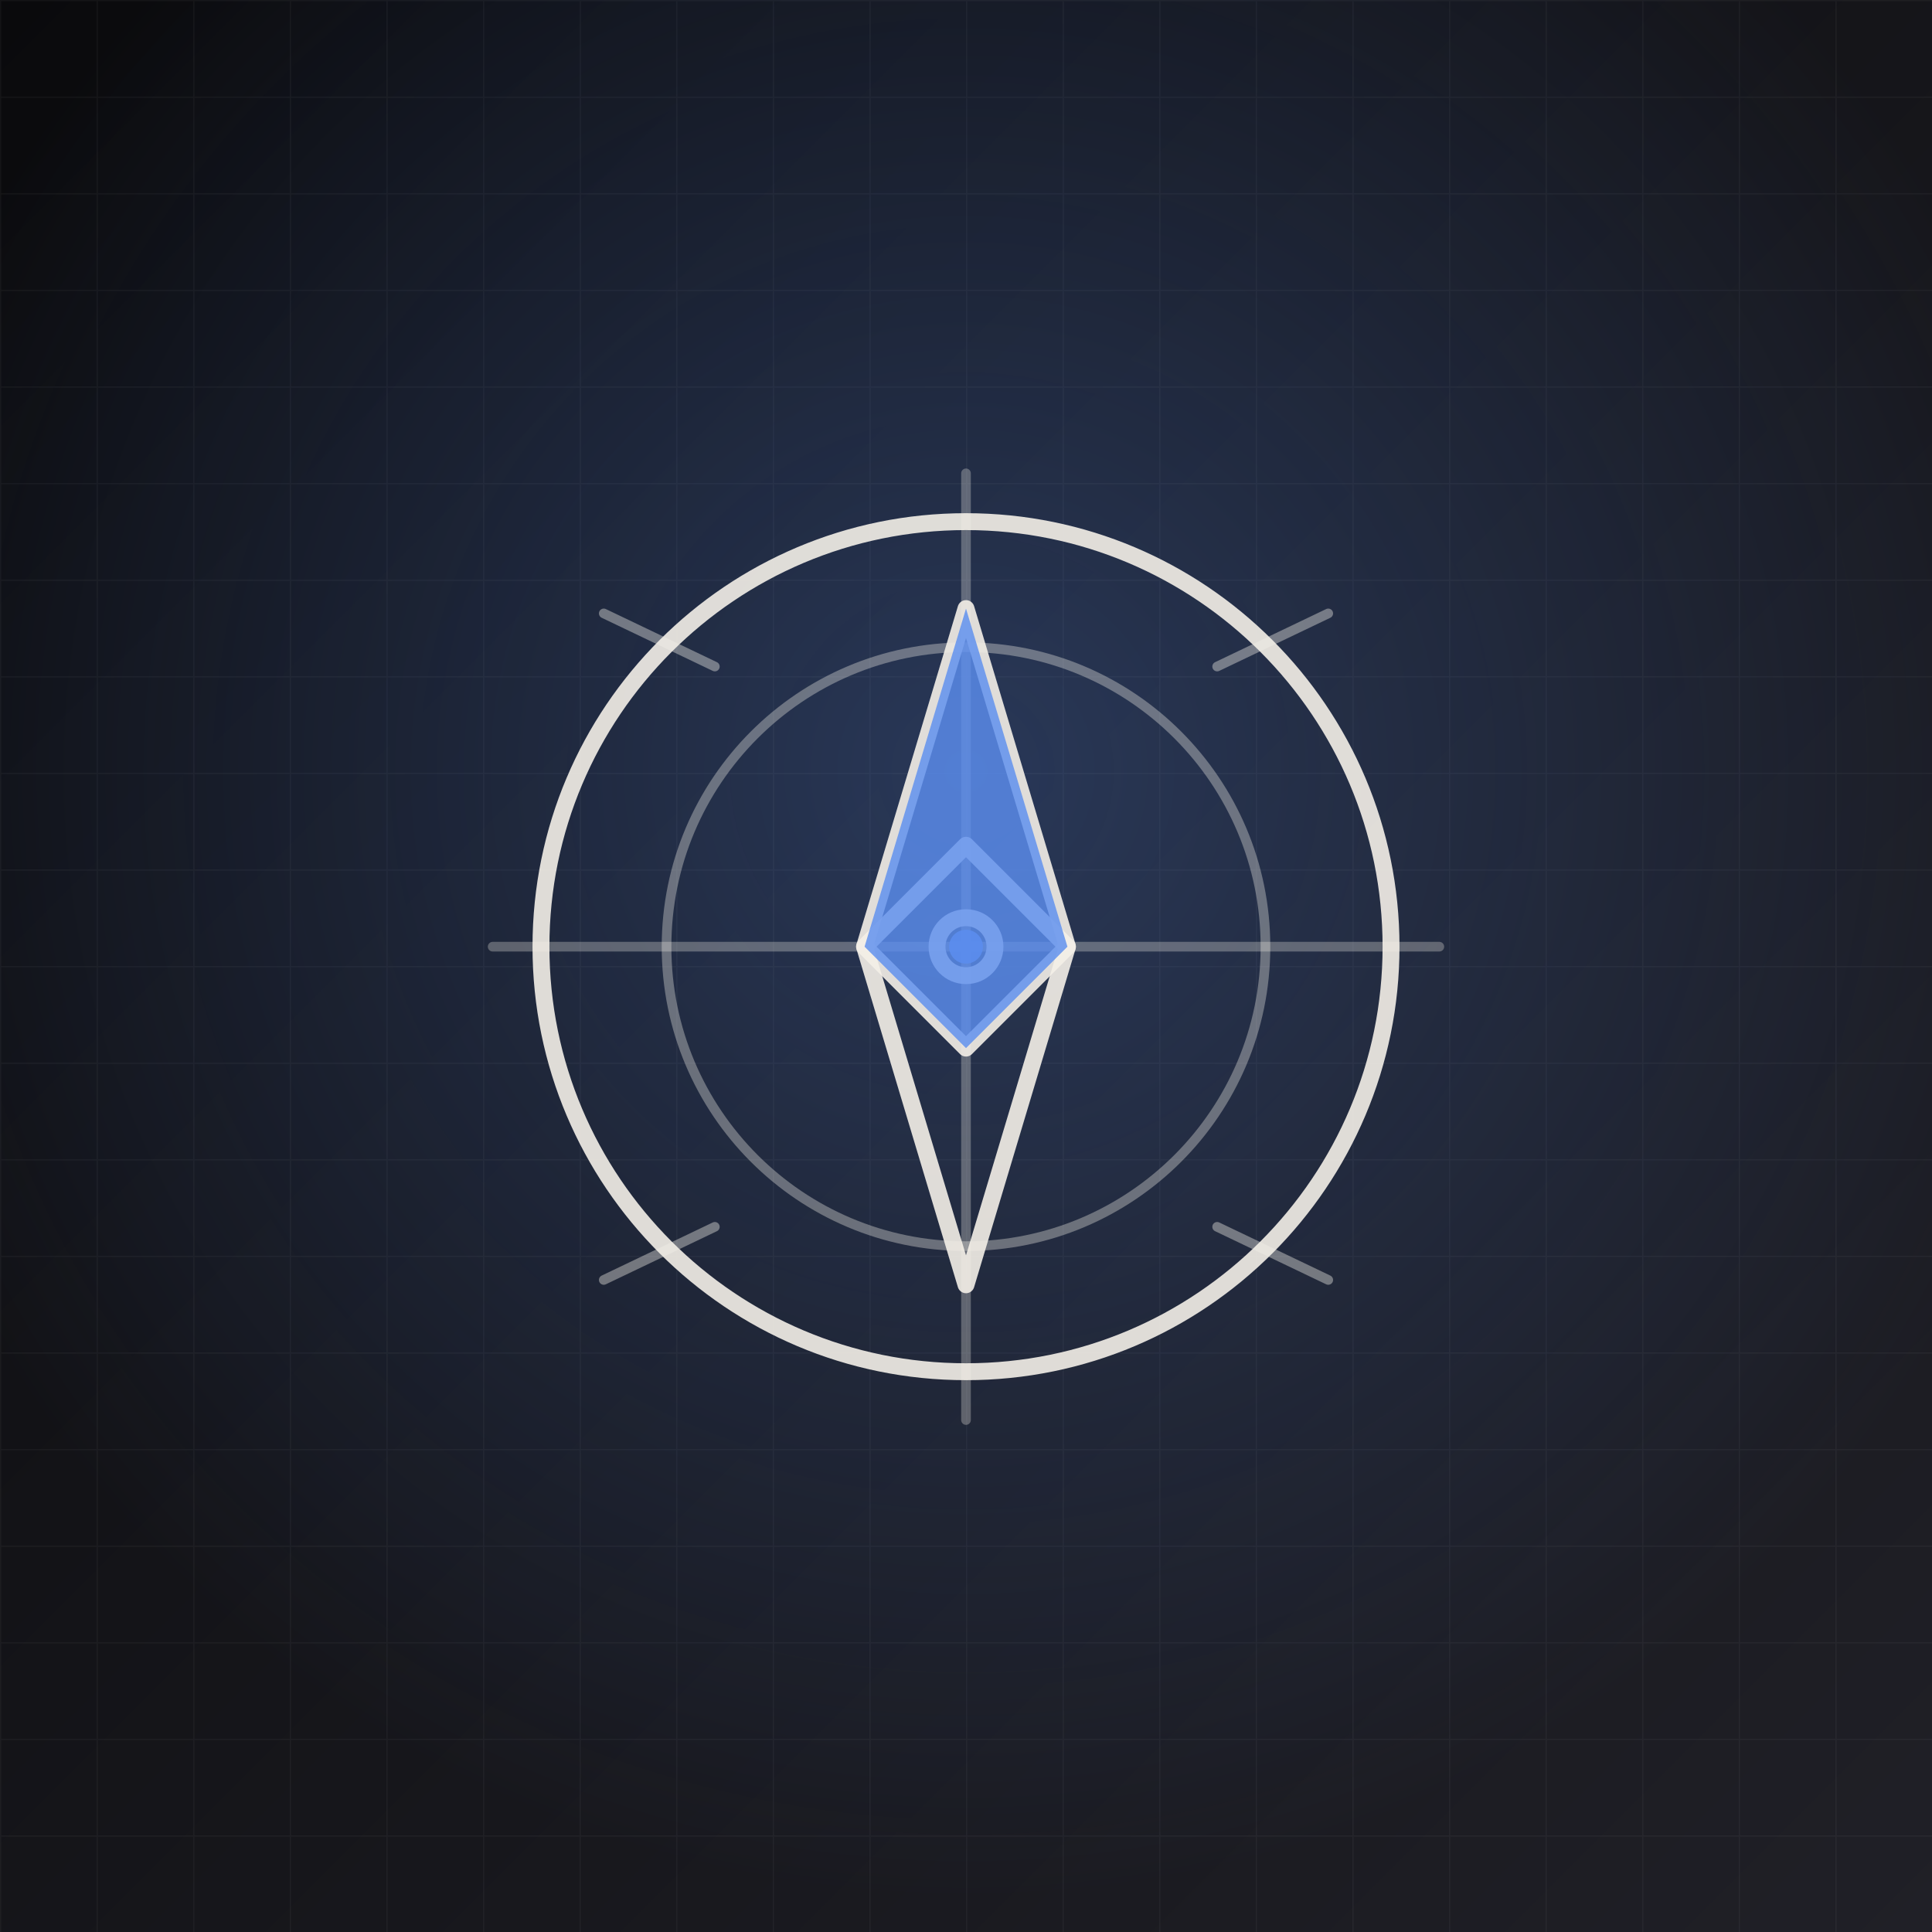
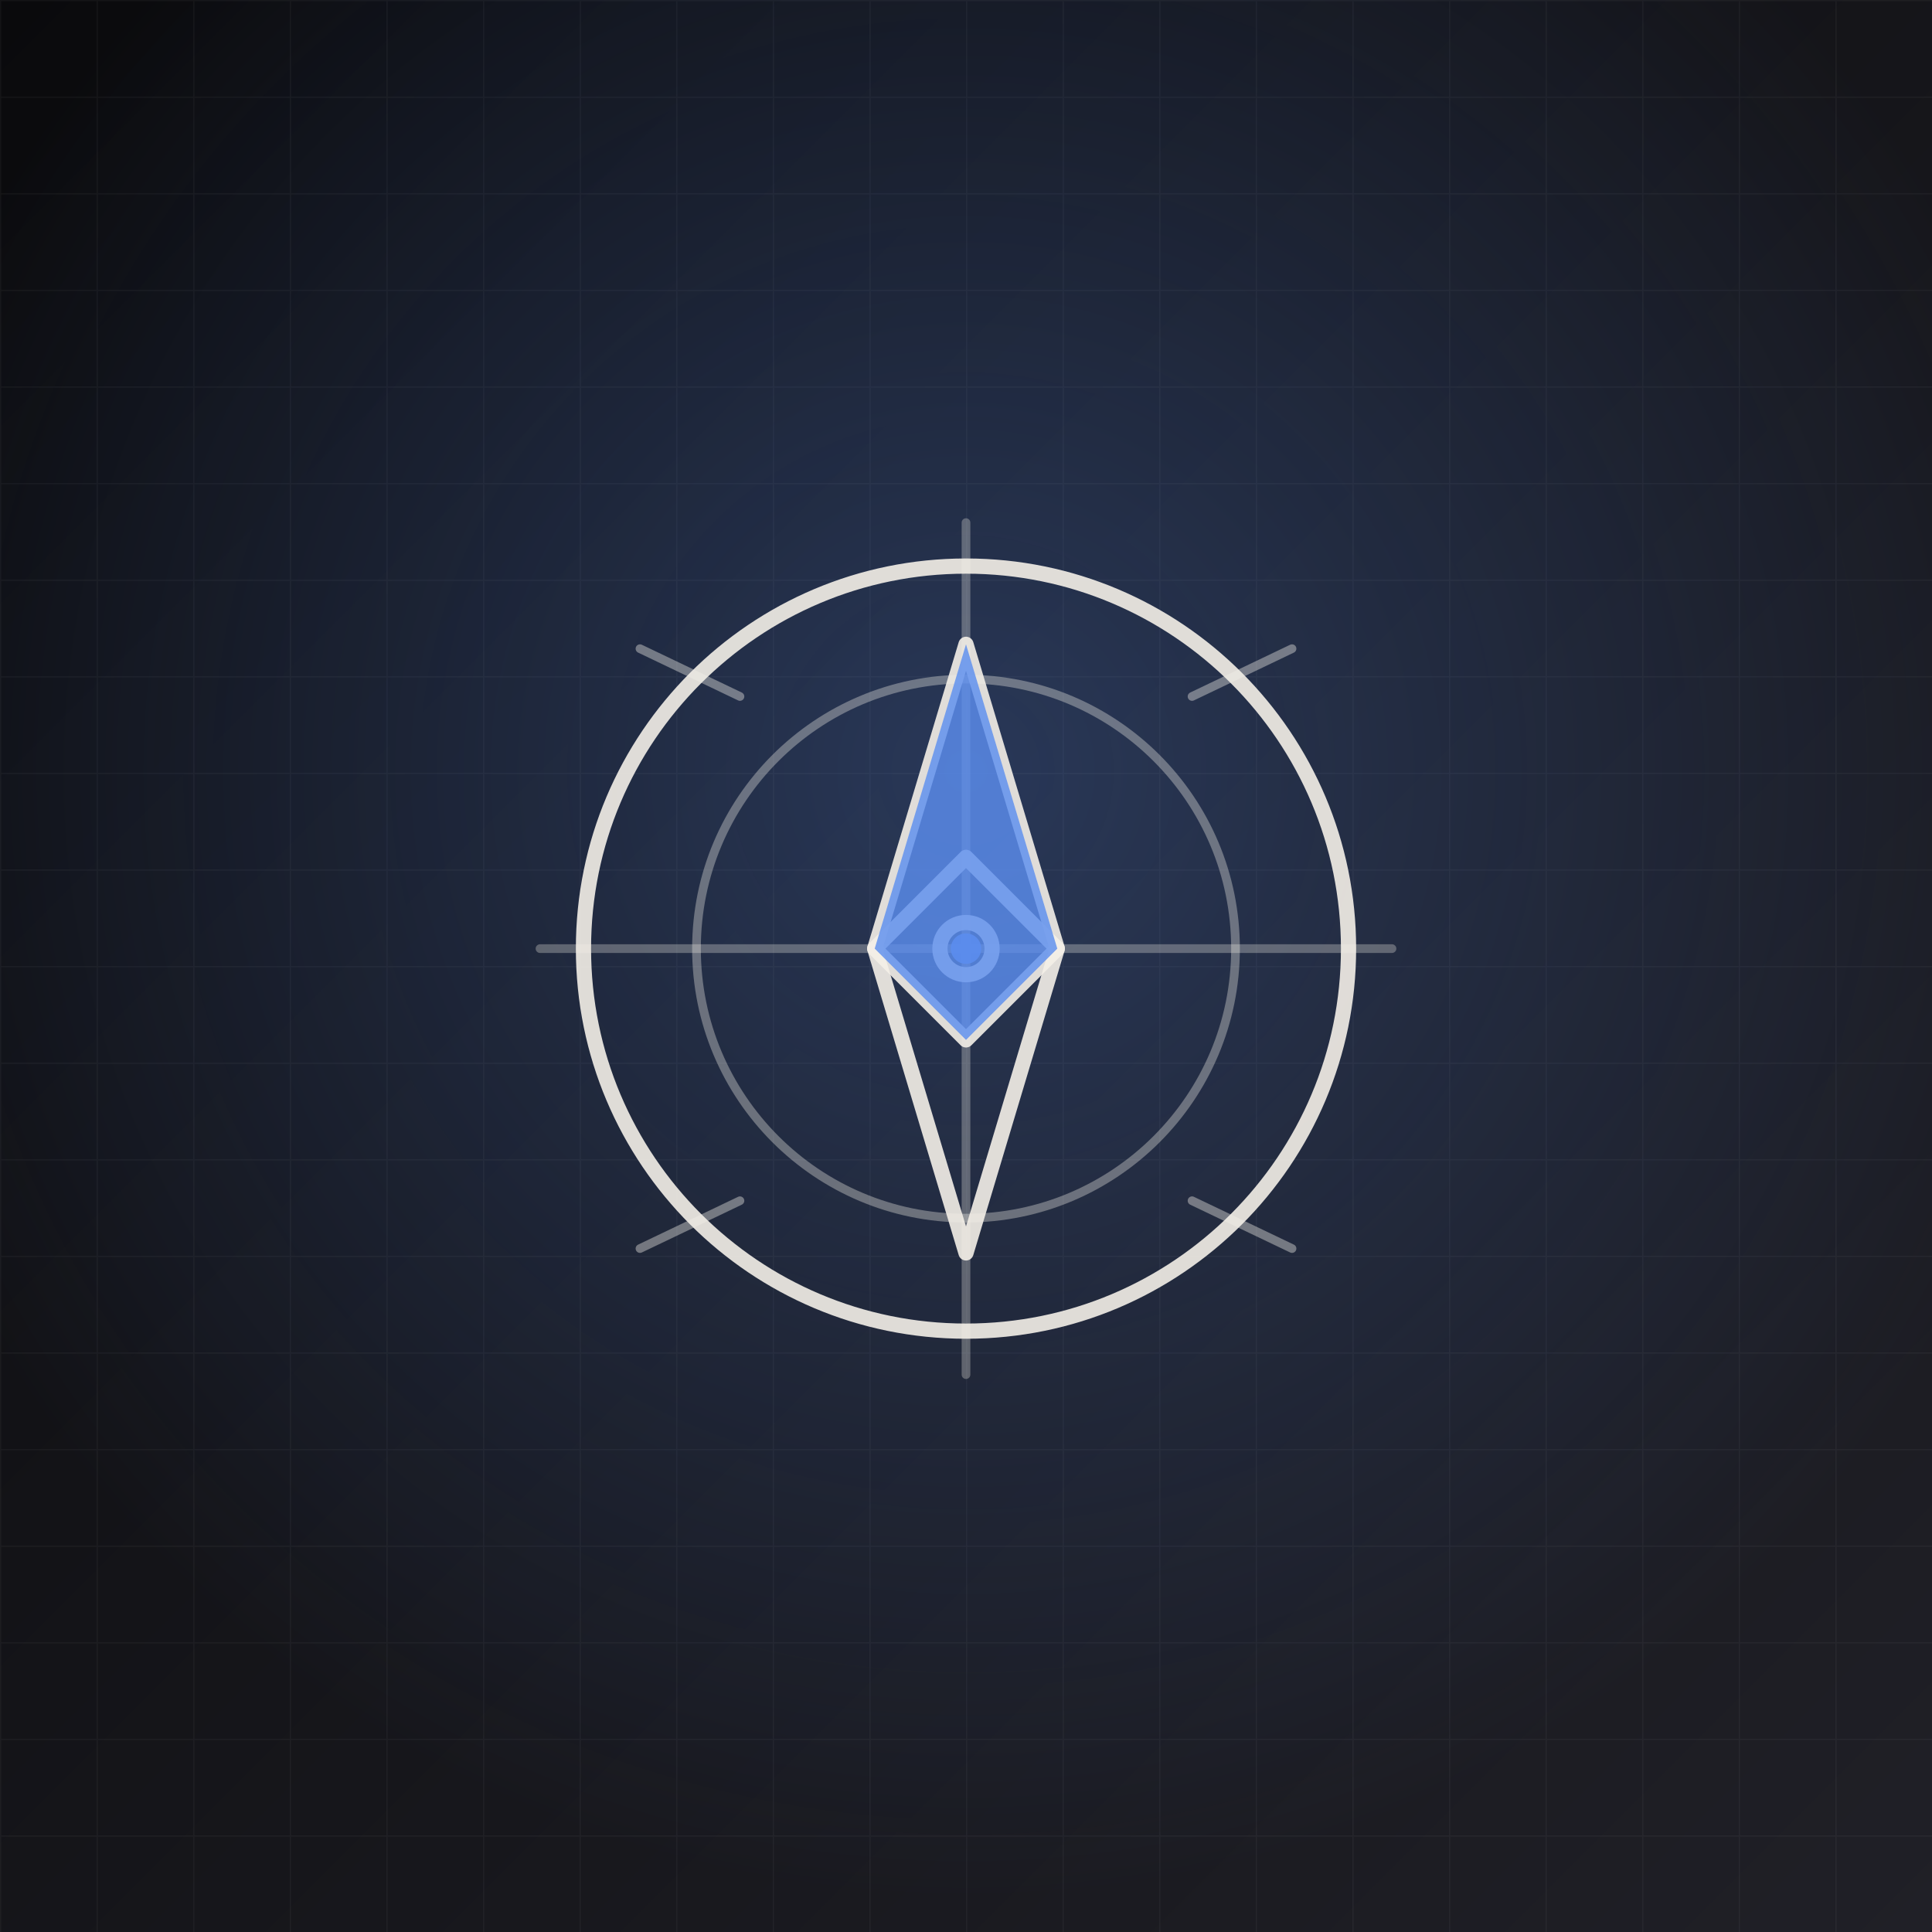
<svg xmlns="http://www.w3.org/2000/svg" viewBox="0 0 800 800" width="800" height="800" role="img" aria-label="Estrategia de producto">
  <defs>
    <linearGradient id="bg" x1="0" y1="0" x2="1" y2="1">
      <stop offset="0" stop-color="#0a0a0c" />
      <stop offset="1" stop-color="#202027" />
    </linearGradient>
    <radialGradient id="glow" cx="0.5" cy="0.4" r="0.58">
      <stop offset="0" stop-color="#5b8def" stop-opacity="0.30" />
      <stop offset="1" stop-color="#5b8def" stop-opacity="0" />
    </radialGradient>
    <pattern id="grid" width="40" height="40" patternUnits="userSpaceOnUse">
      <path d="M40 0H0V40" fill="none" stroke="#ffffff" stroke-opacity="0.04" stroke-width="1" />
    </pattern>
  </defs>
  <rect width="800" height="800" fill="url(#bg)" />
  <rect width="800" height="800" fill="url(#grid)" />
  <rect width="800" height="800" fill="url(#glow)" />
-   <g fill="none" stroke="#f4f0e8" stroke-opacity="0.9" stroke-width="7" stroke-linecap="round" stroke-linejoin="round">
-     <circle cx="400" cy="392" r="176" />
-     <circle cx="400" cy="392" r="124" stroke-width="4" stroke-opacity="0.35" />
-     <path d="M400 196v392M204 392h392" stroke-width="4" stroke-opacity="0.3" />
-     <path d="M400 252l42 140-42 42-42-42Z" />
-     <path d="M400 532l-42-140 42-42 42 42Z" />
-     <circle cx="400" cy="392" r="12" />
-     <path d="M250 254l46 22M550 254l-46 22M250 530l46-22M550 530l-46-22" stroke-width="4" stroke-opacity="0.4" />
-   </g>
-   <g fill="#5b8def" fill-opacity="0.9">
-     <path d="M400 252l42 140-42 42-42-42Z" opacity="0.9" />
-     <circle cx="400" cy="392" r="7" />
+   <g class="art-frame" transform="translate(400 400) scale(0.9) translate(-400 -400)">
+     <g fill="none" stroke="#f4f0e8" stroke-opacity="0.9" stroke-width="7" stroke-linecap="round" stroke-linejoin="round">
+       <circle cx="400" cy="392" r="176" />
+       <circle cx="400" cy="392" r="124" stroke-width="4" stroke-opacity="0.35" />
+       <path d="M400 196v392M204 392h392" stroke-width="4" stroke-opacity="0.3" />
+       <path d="M400 252l42 140-42 42-42-42Z" />
+       <path d="M400 532l-42-140 42-42 42 42Z" />
+       <circle cx="400" cy="392" r="12" />
+       <path d="M250 254l46 22M550 254l-46 22M250 530l46-22M550 530l-46-22" stroke-width="4" stroke-opacity="0.4" />
+     </g>
+     <g fill="#5b8def" fill-opacity="0.9">
+       <path d="M400 252l42 140-42 42-42-42Z" opacity="0.9" />
+       <circle cx="400" cy="392" r="7" />
+     </g>
  </g>
</svg>
